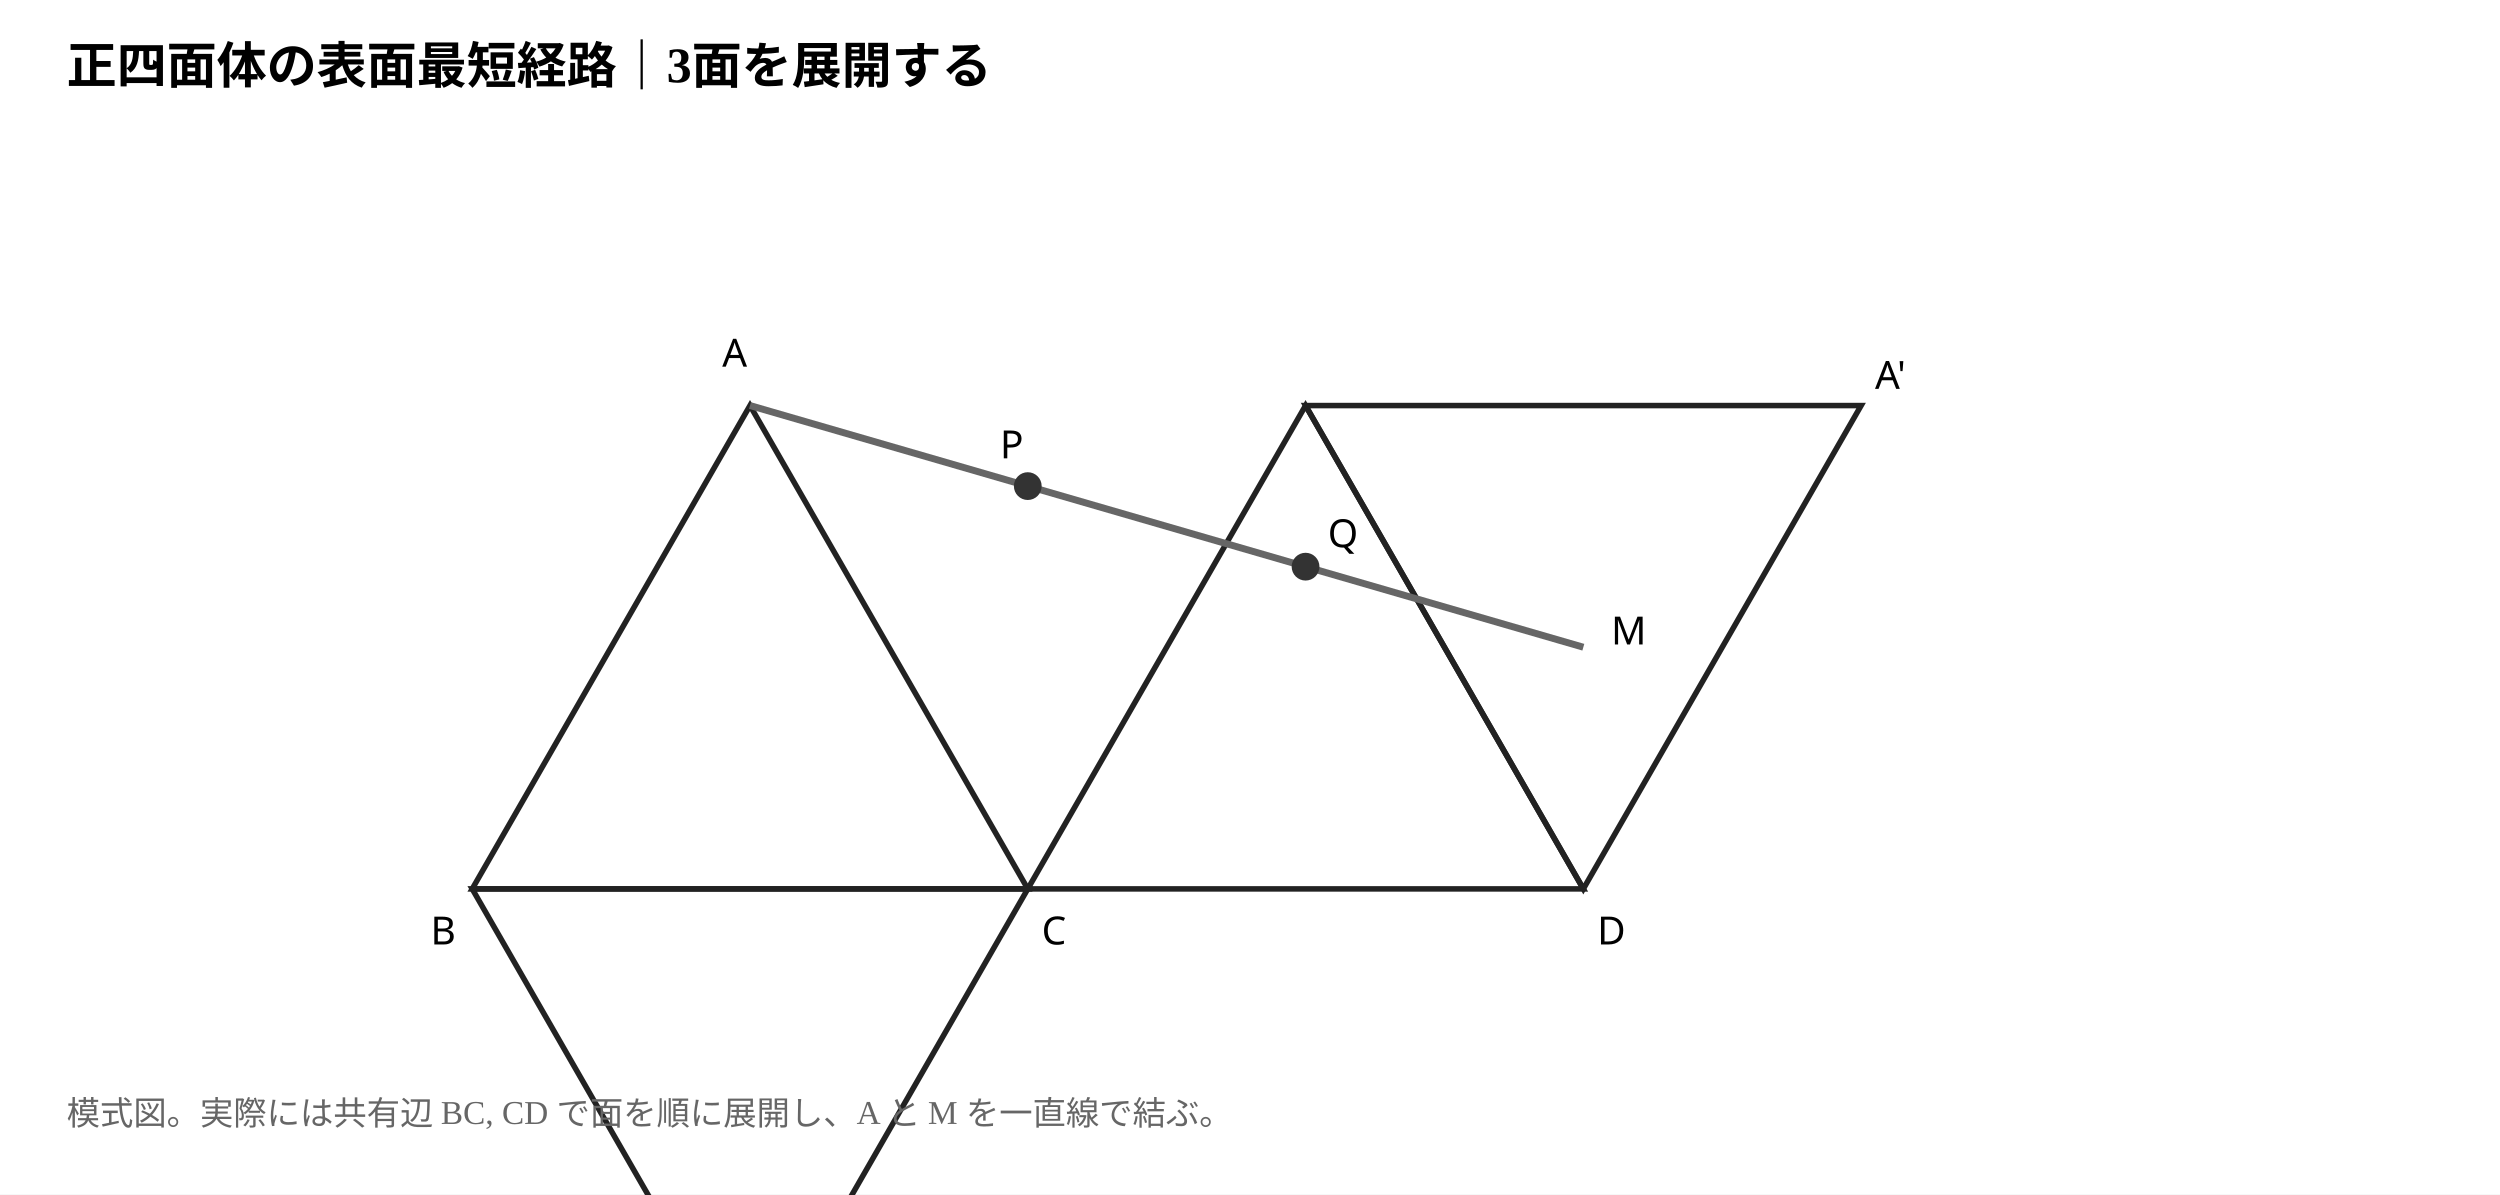
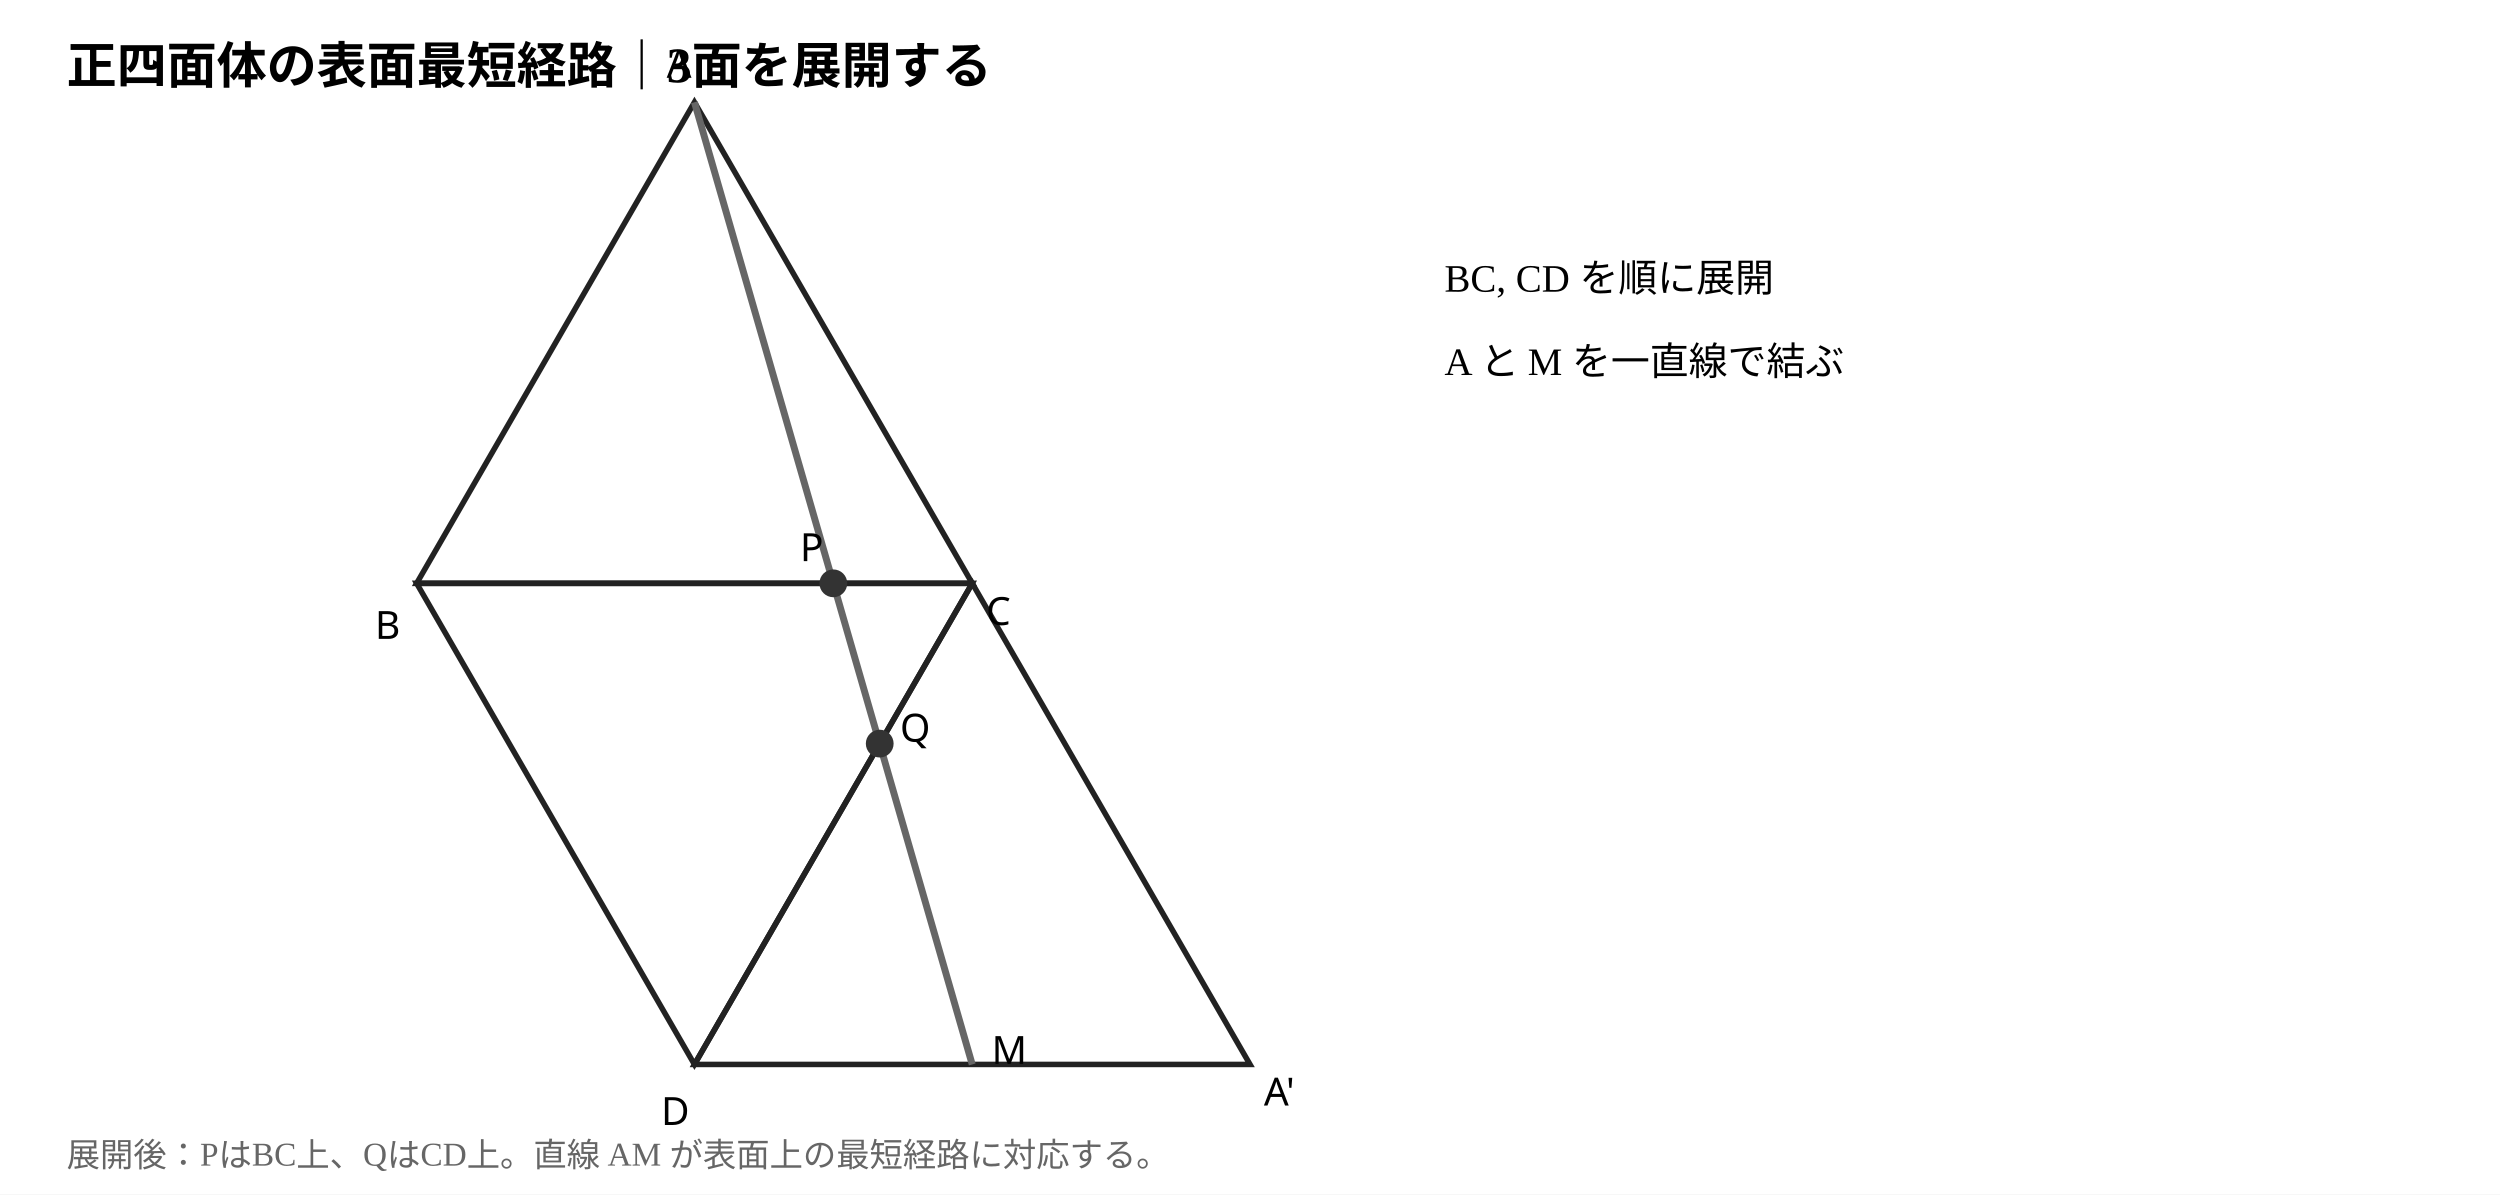
<svg xmlns="http://www.w3.org/2000/svg" width="900" height="430" viewBox="0 0 900 430">
  <rect width="100%" height="100%" fill="white" />
  <text x="24" y="30" font-size="18" font-weight="600">正四面体の表面最短経路｜3面を展開する</text>
  <g stroke="#222" stroke-width="2" fill="none">
-     <polygon points="170,320 370,320 270,146" />
-     <polygon points="170,320 370,320 270,494" />
+     <polygon points="150,210 350,210 250,36.8" />
+     <polygon points="150,210 350,210 250,383.2" />
+     <polygon points="350,210 250,383.2 450,383.2" />
  </g>
-   <g stroke="#222" stroke-width="2" fill="none">
-     <polygon points="370,320 570,320 470,146" />
-     <polygon points="570,320 670,146 470,146" />
+   <line x1="250" y1="36.8" x2="350" y2="383.2" stroke="#666" stroke-width="2.5" />
+   <circle cx="300" cy="210" r="5" fill="#333" />
+   <circle cx="316.7" cy="267.7" r="5" fill="#333" />
+   <g font-family="sans-serif" font-size="14">
+     <text x="240" y="28">A</text>
+     <text x="135" y="230">B</text>
+     <text x="355" y="225">C</text>
+     <text x="238" y="405">D</text>
+     <text x="455" y="398">A'</text>
+     <text x="288" y="202">P</text>
+     <text x="324" y="267">Q</text>
+     <text x="357" y="383">M</text>
  </g>
-   <line x1="270" y1="146" x2="570" y2="233" stroke="#666" stroke-width="2.5" />
-   <circle cx="370" cy="175" r="5" fill="#333" />
-   <circle cx="470" cy="204" r="5" fill="#333" />
-   <g font-family="sans-serif" font-size="14">
-     <text x="260" y="132">A</text>
-     <text x="155" y="340">B</text>
-     <text x="375" y="340">C</text>
-     <text x="575" y="340">D</text>
-     <text x="675" y="140">A'</text>
-     <text x="360" y="165">P</text>
-     <text x="478" y="197">Q</text>
-     <text x="580" y="232">M</text>
-   </g>
-   <text x="24" y="405" font-size="12" fill="#666">模式図。実際には共有辺 BC, CD で面を順に展開し、A と M を一直線で結ぶ。</text>
+   <text x="520" y="105" font-size="14">BC, CD を順に展開</text>
+   <text x="520" y="135" font-size="14">A と M を一直線で結ぶ</text>
+   <text x="24" y="420" font-size="12" fill="#666">展開後：PはBC上、QはCD上。直線 AM が表面上の最短経路に対応する。</text>
</svg>
